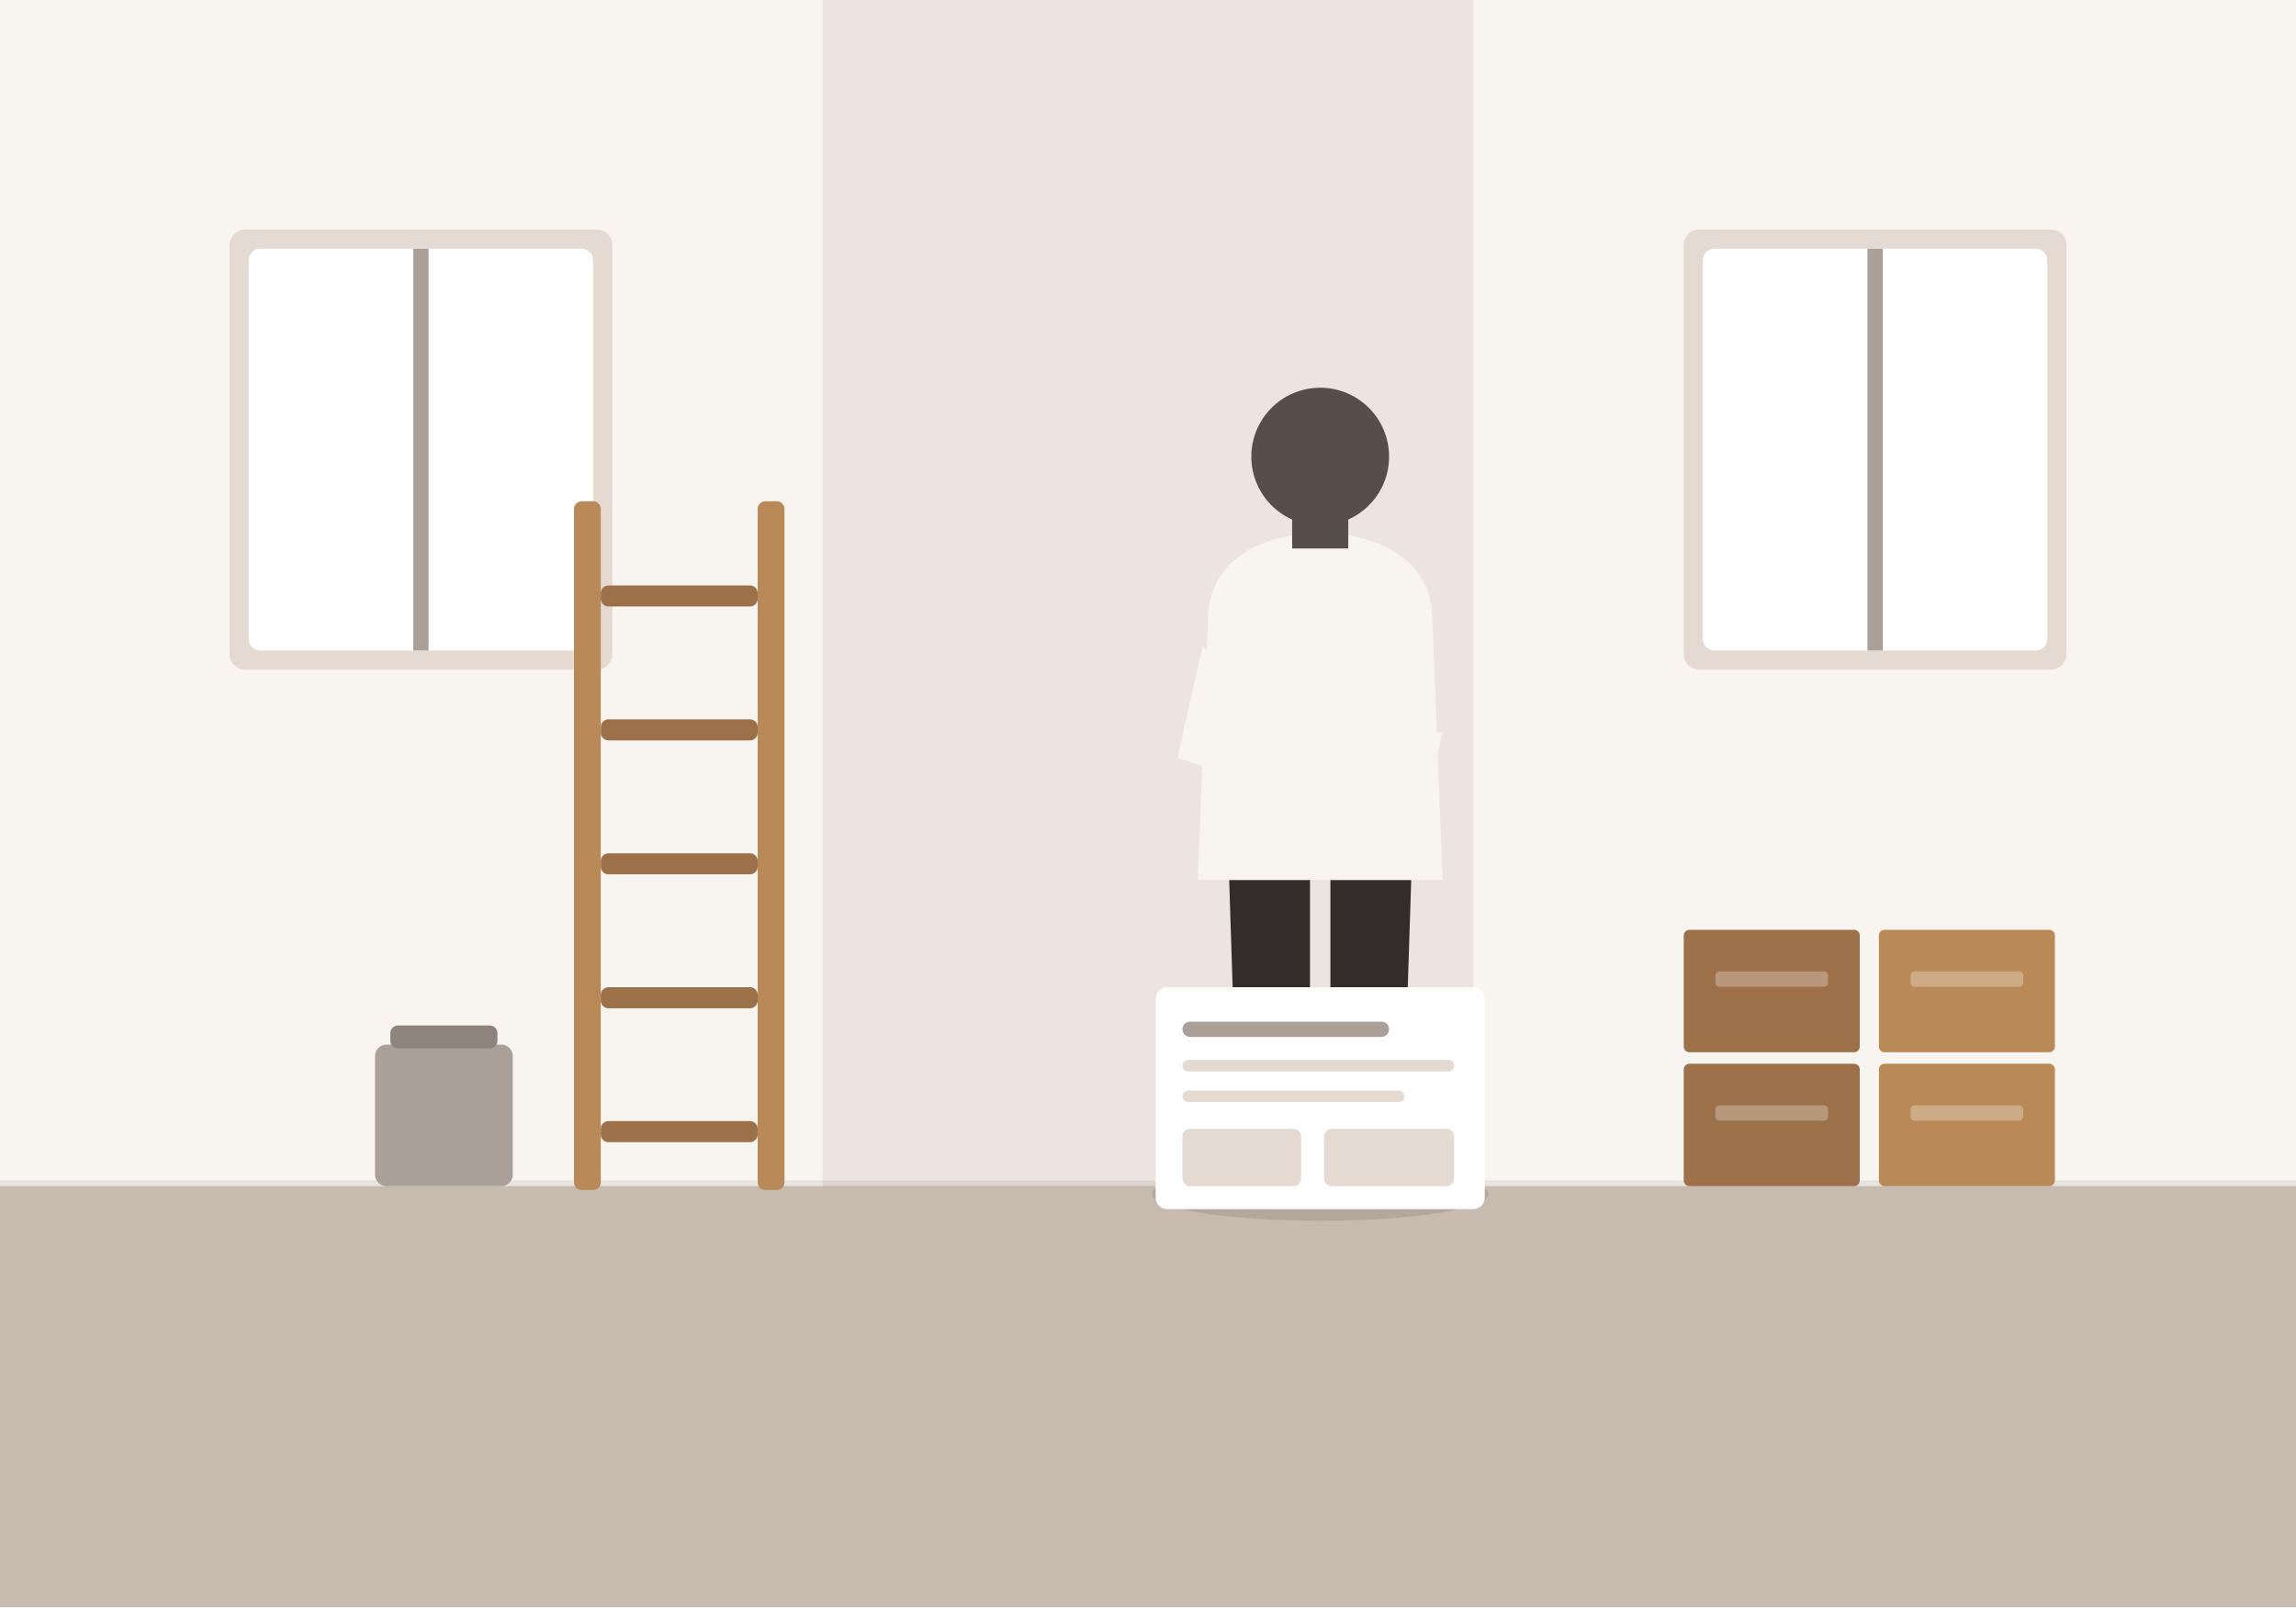
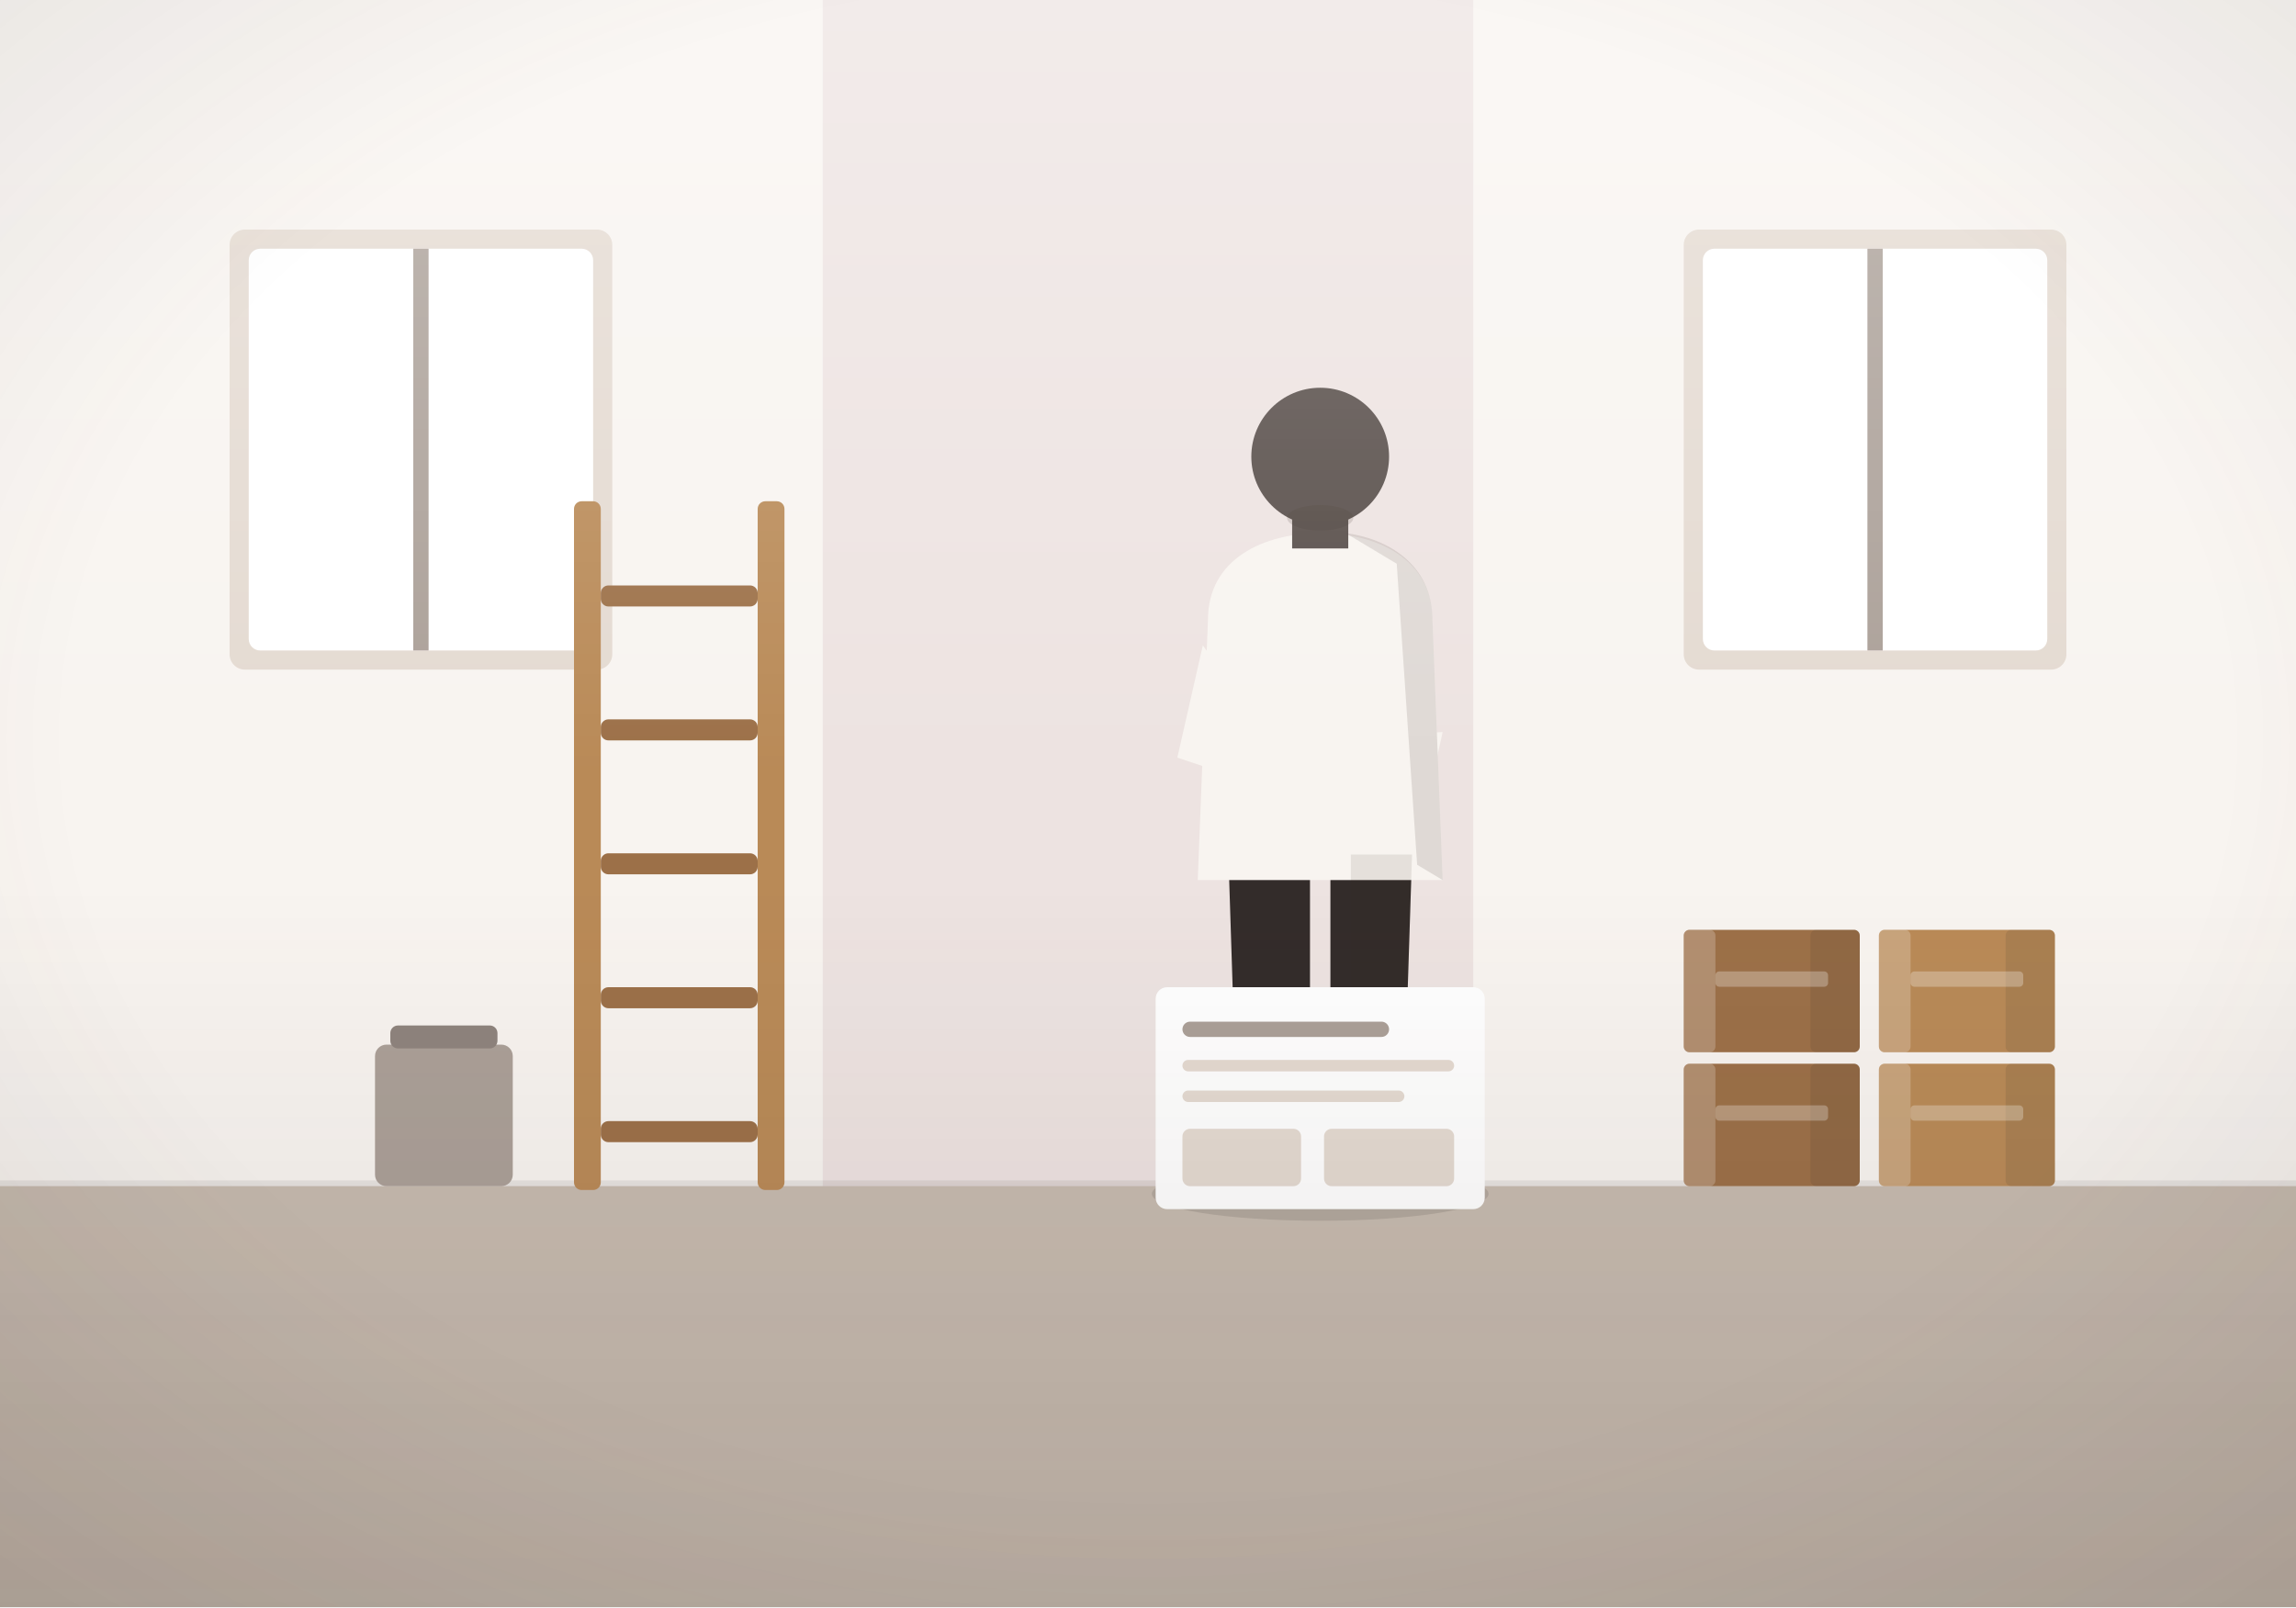
<svg xmlns="http://www.w3.org/2000/svg" viewBox="0 0 1200 840" width="1200" height="840" role="img">
+   <defs>
+     <linearGradient id="gTop" x1="0" y1="0" x2="0" y2="1">
+       <stop offset="0" stop-color="#FFFFFF" stop-opacity=".30" />
+       <stop offset=".48" stop-color="#FFFFFF" stop-opacity="0" />
+     </linearGradient>
+     <linearGradient id="gBot" x1="0" y1="0" x2="0" y2="1">
+       <stop offset=".55" stop-color="#3A2C24" stop-opacity="0" />
+       <stop offset="1" stop-color="#3A2C24" stop-opacity=".13" />
+     </linearGradient>
+     <radialGradient id="gVig" cx=".5" cy=".46" r=".75">
+       <stop offset=".62" stop-color="#3A2C24" stop-opacity="0" />
+       <stop offset="1" stop-color="#3A2C24" stop-opacity=".10" />
+     </radialGradient>
+   </defs>
  <rect x="0" y="0" width="1200" height="840" fill="#EDE6DF" />
  <rect x="0" y="0" width="1200" height="620" fill="#F8F4F0" />
  <rect x="0" y="620" width="1200" height="220" fill="#C7BBB0" />
  <rect x="0" y="617" width="1200" height="3" fill="rgba(0,0,0,.07)" />
  <rect x="430" y="0" width="340" height="620" fill="rgba(107,36,54,.08)" />
  <g transform="translate(120,120)">
    <rect x="0" y="0" width="200" height="230" fill="#E4DAD1" rx="8" />
    <rect x="10" y="10" width="180" height="210" fill="#FFFFFF" rx="6" />
    <rect x="96" y="10" width="8" height="210" fill="#ABA098" />
  </g>
  <g transform="translate(880,120)">
    <rect x="0" y="0" width="200" height="230" fill="#E4DAD1" rx="8" />
    <rect x="10" y="10" width="180" height="210" fill="#FFFFFF" rx="6" />
    <rect x="96" y="10" width="8" height="210" fill="#ABA098" />
  </g>
  <g transform="translate(300,262)">
    <rect x="0" y="0" width="14" height="360" fill="#B98A57" rx="4" />
    <rect x="96" y="0" width="14" height="360" fill="#B98A57" rx="4" />
    <rect x="14" y="44" width="82" height="11" fill="#9C7048" rx="4" />
    <rect x="14" y="114" width="82" height="11" fill="#9C7048" rx="4" />
    <rect x="14" y="184" width="82" height="11" fill="#9C7048" rx="4" />
    <rect x="14" y="254" width="82" height="11" fill="#9C7048" rx="4" />
    <rect x="14" y="324" width="82" height="11" fill="#9C7048" rx="4" />
  </g>
  <ellipse cx="690" cy="624" rx="88" ry="14.08" fill="rgba(51,44,42,.13)" />
  <g transform="translate(690,620) scale(1.333333)">
    <path d="M-36,-130 L-32,-6 L-4,-6 L-4,-130 Z" fill="#332C2A" />
    <path d="M4,-130 L4,-6 L32,-6 L36,-130 Z" fill="#332C2A" />
    <rect x="-38" y="-8" width="38" height="8" fill="#332C2A" />
    <rect x="2" y="-8" width="38" height="8" fill="#332C2A" />
    <path d="M-44,-222 C-44,-246 -22,-256 0,-256 C22,-256 44,-246 44,-222 L48,-120 L-48,-120 Z" fill="#F8F4F0" />
    <path d="M-46,-212 L-56,-168 L-8,-152 L44,-160 L48,-178 L0,-176 L-30,-190 Z" fill="#F8F4F0" />
    <rect x="-11" y="-272" width="22" height="22" fill="#574D49" />
    <circle cx="0" cy="-286" r="27" fill="#574D49" />
+     <path d="M10,-256 C26,-254 44,-244 44,-222 L48,-120 L38,-126 L30,-244 Z" fill="rgba(58,44,36,.13)" />
+     <path d="M12,-130 L12,-6 L32,-6 L36,-130 Z" fill="rgba(58,44,36,.10)" />
+     <ellipse cx="0" cy="-262" rx="13" ry="5" fill="rgba(58,44,36,.16)" />
  </g>
  <g transform="translate(604,516)">
    <rect x="0" y="0" width="172" height="116" fill="#FFFFFF" rx="6" />
    <rect x="14" y="18" width="108" height="8" fill="#ABA098" rx="4" />
    <rect x="14" y="38" width="142" height="6" fill="#E4DAD1" rx="3" />
    <rect x="14" y="54" width="116" height="6" fill="#E4DAD1" rx="3" />
    <rect x="14" y="74" width="62" height="30" fill="#E4DAD1" rx="4" />
    <rect x="88" y="74" width="68" height="30" fill="#E4DAD1" rx="4" />
  </g>
  <g transform="translate(880,620)">
    <rect x="0" y="-64" width="92" height="64" fill="#9C7048" rx="3" />
+     <rect x="0" y="-64" width="16.56" height="64" fill="rgba(255,255,255,.22)" rx="3" />
+     <rect x="66.24" y="-64" width="25.76" height="64" fill="rgba(58,44,36,.12)" rx="3" />
    <rect x="16.56" y="-42.24" width="58.88" height="8" fill="rgba(255,255,255,.28)" rx="2" />
    <rect x="102" y="-64" width="92" height="64" fill="#B98A57" rx="3" />
+     <rect x="102" y="-64" width="16.56" height="64" fill="rgba(255,255,255,.22)" rx="3" />
+     <rect x="168.24" y="-64" width="25.76" height="64" fill="rgba(58,44,36,.12)" rx="3" />
    <rect x="118.56" y="-42.24" width="58.88" height="8" fill="rgba(255,255,255,.28)" rx="2" />
    <rect x="0" y="-134" width="92" height="64" fill="#9C7048" rx="3" />
+     <rect x="0" y="-134" width="16.56" height="64" fill="rgba(255,255,255,.22)" rx="3" />
+     <rect x="66.24" y="-134" width="25.76" height="64" fill="rgba(58,44,36,.12)" rx="3" />
    <rect x="16.56" y="-112.24" width="58.88" height="8" fill="rgba(255,255,255,.28)" rx="2" />
    <rect x="102" y="-134" width="92" height="64" fill="#B98A57" rx="3" />
+     <rect x="102" y="-134" width="16.56" height="64" fill="rgba(255,255,255,.22)" rx="3" />
+     <rect x="168.24" y="-134" width="25.76" height="64" fill="rgba(58,44,36,.12)" rx="3" />
    <rect x="118.56" y="-112.24" width="58.88" height="8" fill="rgba(255,255,255,.28)" rx="2" />
  </g>
  <g transform="translate(196,546)">
    <rect x="0" y="0" width="72" height="74" fill="#ABA098" rx="6" />
    <rect x="8" y="-10" width="56" height="12" fill="#8E847D" rx="4" />
  </g>
+   <rect x="0" y="0" width="1200" height="840" fill="url(#gTop)" />
+   <rect x="0" y="0" width="1200" height="840" fill="url(#gBot)" />
+   <rect x="0" y="0" width="1200" height="840" fill="url(#gVig)" />
</svg>
